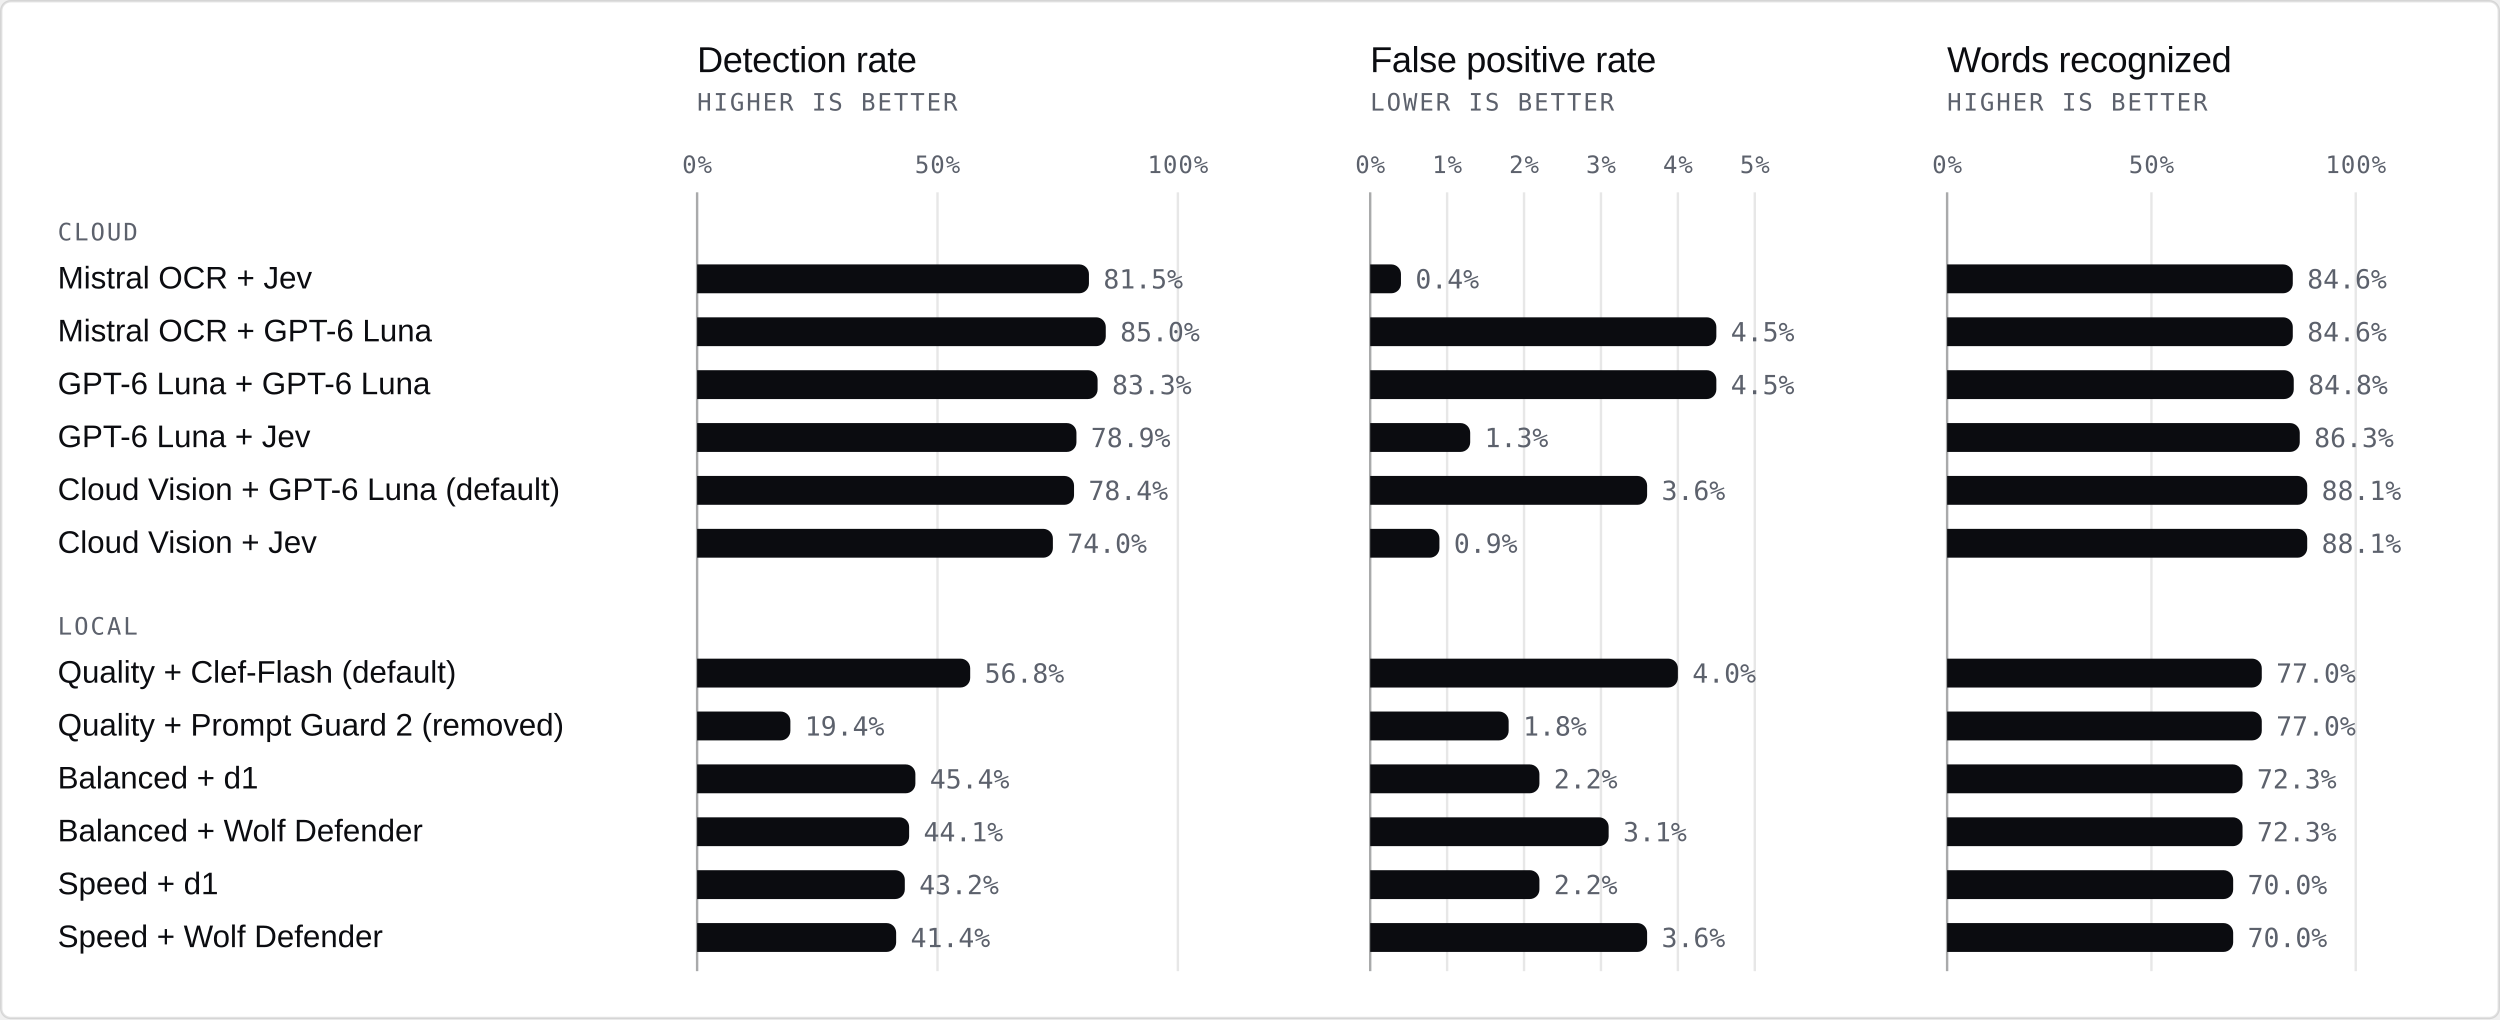
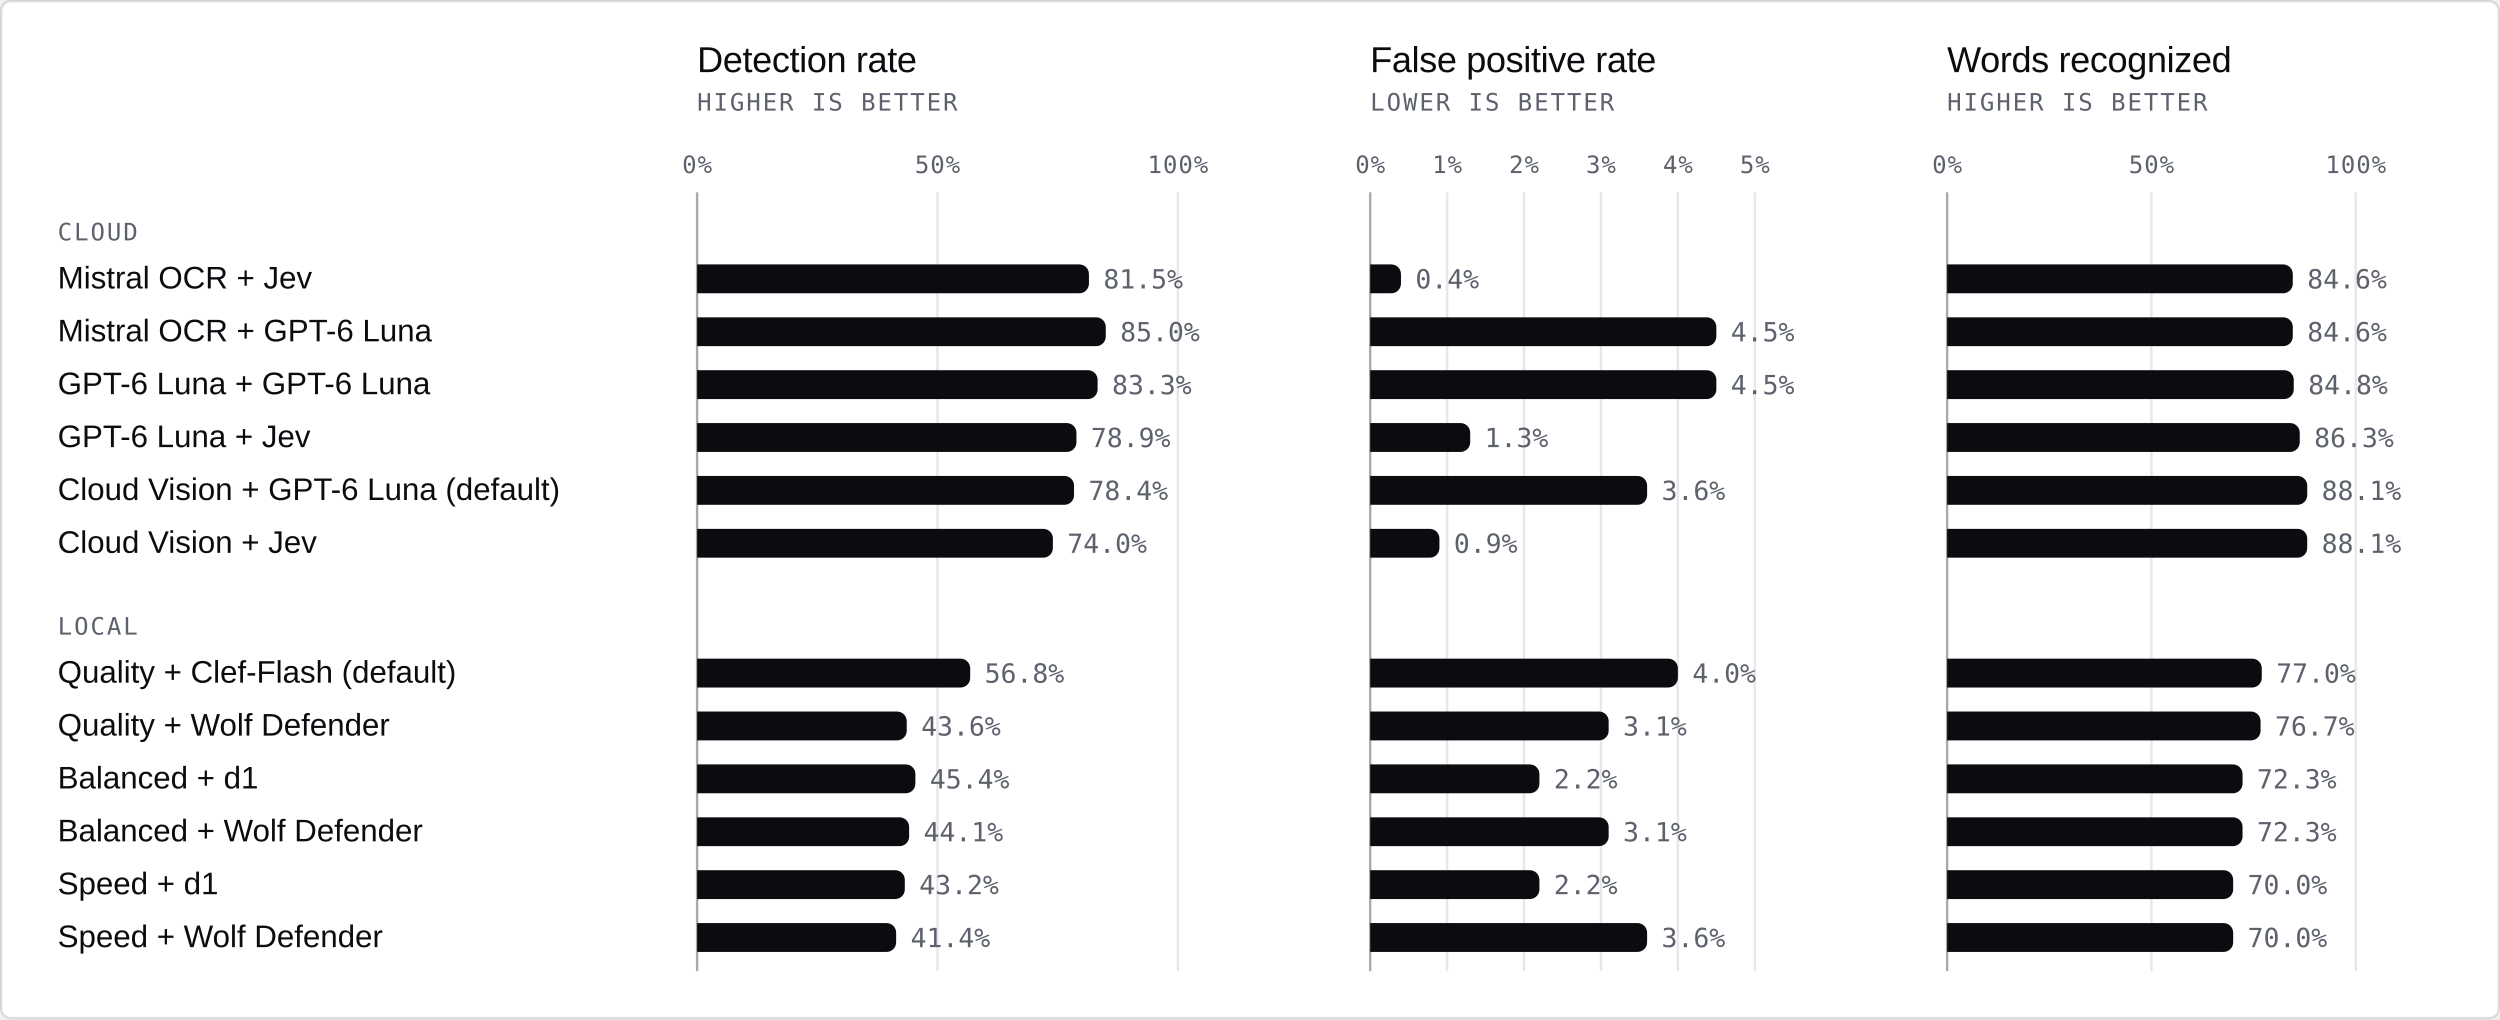
<svg xmlns="http://www.w3.org/2000/svg" viewBox="0 0 1040 424" role="img" aria-labelledby="title desc">
  <defs>
    <style>
      .bg { fill: #FFFFFF; stroke: rgba(11,12,16,.12); }
      .grid { stroke: rgba(11,12,16,.10); stroke-width: 1; }
      .base { stroke: rgba(11,12,16,.35); stroke-width: 1; }
      .bar { fill: #0B0C10; }
      .head { fill: #0B0C10; font: 500 15px "Geist", "Helvetica Neue", Arial, sans-serif; letter-spacing: -0.01em; }
      .label { fill: #0B0C10; font: 400 13px "Geist", "Helvetica Neue", Arial, sans-serif; }
      .value { fill: #5C616C; font: 500 11px "Geist Mono", ui-monospace, Menlo, Consolas, monospace; }
      .tick { fill: #5C616C; font: 500 10px "Geist Mono", ui-monospace, Menlo, Consolas, monospace; letter-spacing: .04em; }
      .group { fill: #5C616C; font: 500 10px "Geist Mono", ui-monospace, Menlo, Consolas, monospace; letter-spacing: .08em; }
      @media (prefers-color-scheme: dark) {
        .bg { fill: #121318; stroke: rgba(242,243,245,.12); }
        .grid { stroke: rgba(242,243,245,.10); }
        .base { stroke: rgba(242,243,245,.35); }
        .bar { fill: #F2F3F5; }
        .head, .label { fill: #F2F3F5; }
        .value, .tick, .group { fill: #A3A8B2; }
      }
    </style>
  </defs>
  <rect class="bg" x="0.5" y="0.5" width="1039" height="423" rx="4" />
  <text class="head" x="290" y="30">Detection rate</text>
  <text class="group" x="290" y="46">HIGHER IS BETTER</text>
  <line class="base" x1="290.0" y1="80" x2="290.0" y2="404" />
  <text class="tick" x="290.0" y="72" text-anchor="middle">0%</text>
  <line class="grid" x1="390.0" y1="80" x2="390.0" y2="404" />
  <text class="tick" x="390.0" y="72" text-anchor="middle">50%</text>
  <line class="grid" x1="490.0" y1="80" x2="490.0" y2="404" />
  <text class="tick" x="490.0" y="72" text-anchor="middle">100%</text>
  <text class="head" x="570" y="30">False positive rate</text>
  <text class="group" x="570" y="46">LOWER IS BETTER</text>
  <line class="base" x1="570.0" y1="80" x2="570.0" y2="404" />
  <text class="tick" x="570.0" y="72" text-anchor="middle">0%</text>
  <line class="grid" x1="602.0" y1="80" x2="602.0" y2="404" />
  <text class="tick" x="602.0" y="72" text-anchor="middle">1%</text>
  <line class="grid" x1="634.0" y1="80" x2="634.0" y2="404" />
  <text class="tick" x="634.0" y="72" text-anchor="middle">2%</text>
  <line class="grid" x1="666.0" y1="80" x2="666.0" y2="404" />
  <text class="tick" x="666.0" y="72" text-anchor="middle">3%</text>
  <line class="grid" x1="698.0" y1="80" x2="698.0" y2="404" />
  <text class="tick" x="698.0" y="72" text-anchor="middle">4%</text>
  <line class="grid" x1="730.0" y1="80" x2="730.0" y2="404" />
  <text class="tick" x="730.0" y="72" text-anchor="middle">5%</text>
  <text class="head" x="810" y="30">Words recognized</text>
  <text class="group" x="810" y="46">HIGHER IS BETTER</text>
  <line class="base" x1="810.0" y1="80" x2="810.0" y2="404" />
  <text class="tick" x="810.0" y="72" text-anchor="middle">0%</text>
  <line class="grid" x1="895.0" y1="80" x2="895.0" y2="404" />
  <text class="tick" x="895.0" y="72" text-anchor="middle">50%</text>
  <line class="grid" x1="980.0" y1="80" x2="980.0" y2="404" />
  <text class="tick" x="980.0" y="72" text-anchor="middle">100%</text>
  <text class="group" x="24" y="100">CLOUD</text>
  <text class="label" x="24" y="120">Mistral OCR + Jev</text>
  <path class="bar" d="M290 110h159.0a4 4 0 0 1 4 4v4a4 4 0 0 1 -4 4h-159.0z" />
  <text class="value" x="459.0" y="120">81.5%</text>
  <path class="bar" d="M570 110h8.8a4 4 0 0 1 4 4v4a4 4 0 0 1 -4 4h-8.8z" />
  <text class="value" x="588.8" y="120">0.4%</text>
  <path class="bar" d="M810 110h139.8a4 4 0 0 1 4 4v4a4 4 0 0 1 -4 4h-139.8z" />
  <text class="value" x="959.8" y="120">84.6%</text>
  <text class="label" x="24" y="142">Mistral OCR + GPT-6 Luna</text>
  <path class="bar" d="M290 132h166.0a4 4 0 0 1 4 4v4a4 4 0 0 1 -4 4h-166.0z" />
  <text class="value" x="466.0" y="142">85.0%</text>
  <path class="bar" d="M570 132h140.0a4 4 0 0 1 4 4v4a4 4 0 0 1 -4 4h-140.0z" />
  <text class="value" x="720.0" y="142">4.5%</text>
  <path class="bar" d="M810 132h139.8a4 4 0 0 1 4 4v4a4 4 0 0 1 -4 4h-139.8z" />
  <text class="value" x="959.8" y="142">84.6%</text>
  <text class="label" x="24" y="164">GPT-6 Luna + GPT-6 Luna</text>
  <path class="bar" d="M290 154h162.6a4 4 0 0 1 4 4v4a4 4 0 0 1 -4 4h-162.6z" />
  <text class="value" x="462.6" y="164">83.3%</text>
  <path class="bar" d="M570 154h140.0a4 4 0 0 1 4 4v4a4 4 0 0 1 -4 4h-140.0z" />
  <text class="value" x="720.0" y="164">4.5%</text>
  <path class="bar" d="M810 154h140.2a4 4 0 0 1 4 4v4a4 4 0 0 1 -4 4h-140.2z" />
  <text class="value" x="960.2" y="164">84.8%</text>
  <text class="label" x="24" y="186">GPT-6 Luna + Jev</text>
  <path class="bar" d="M290 176h153.8a4 4 0 0 1 4 4v4a4 4 0 0 1 -4 4h-153.8z" />
  <text class="value" x="453.8" y="186">78.9%</text>
  <path class="bar" d="M570 176h37.6a4 4 0 0 1 4 4v4a4 4 0 0 1 -4 4h-37.6z" />
  <text class="value" x="617.6" y="186">1.3%</text>
  <path class="bar" d="M810 176h142.7a4 4 0 0 1 4 4v4a4 4 0 0 1 -4 4h-142.7z" />
  <text class="value" x="962.7" y="186">86.3%</text>
  <text class="label" x="24" y="208">Cloud Vision + GPT-6 Luna (default)</text>
  <path class="bar" d="M290 198h152.8a4 4 0 0 1 4 4v4a4 4 0 0 1 -4 4h-152.8z" />
  <text class="value" x="452.8" y="208">78.4%</text>
  <path class="bar" d="M570 198h111.2a4 4 0 0 1 4 4v4a4 4 0 0 1 -4 4h-111.2z" />
  <text class="value" x="691.2" y="208">3.6%</text>
  <path class="bar" d="M810 198h145.8a4 4 0 0 1 4 4v4a4 4 0 0 1 -4 4h-145.8z" />
  <text class="value" x="965.8" y="208">88.1%</text>
  <text class="label" x="24" y="230">Cloud Vision + Jev</text>
  <path class="bar" d="M290 220h144.0a4 4 0 0 1 4 4v4a4 4 0 0 1 -4 4h-144.0z" />
  <text class="value" x="444.0" y="230">74.0%</text>
  <path class="bar" d="M570 220h24.8a4 4 0 0 1 4 4v4a4 4 0 0 1 -4 4h-24.8z" />
  <text class="value" x="604.8" y="230">0.9%</text>
  <path class="bar" d="M810 220h145.8a4 4 0 0 1 4 4v4a4 4 0 0 1 -4 4h-145.8z" />
  <text class="value" x="965.8" y="230">88.1%</text>
  <text class="group" x="24" y="264">LOCAL</text>
  <text class="label" x="24" y="284">Quality + Clef-Flash (default)</text>
  <path class="bar" d="M290 274h109.6a4 4 0 0 1 4 4v4a4 4 0 0 1 -4 4h-109.6z" />
  <text class="value" x="409.6" y="284">56.8%</text>
  <path class="bar" d="M570 274h124.0a4 4 0 0 1 4 4v4a4 4 0 0 1 -4 4h-124.0z" />
  <text class="value" x="704.0" y="284">4.0%</text>
  <path class="bar" d="M810 274h126.9a4 4 0 0 1 4 4v4a4 4 0 0 1 -4 4h-126.9z" />
  <text class="value" x="946.9" y="284">77.0%</text>
-   <text class="label" x="24" y="306">Quality + Prompt Guard 2 (removed)</text>
-   <path class="bar" d="M290 296h34.8a4 4 0 0 1 4 4v4a4 4 0 0 1 -4 4h-34.8z" />
-   <text class="value" x="334.8" y="306">19.4%</text>
-   <path class="bar" d="M570 296h53.6a4 4 0 0 1 4 4v4a4 4 0 0 1 -4 4h-53.6z" />
-   <text class="value" x="633.6" y="306">1.8%</text>
-   <path class="bar" d="M810 296h126.9a4 4 0 0 1 4 4v4a4 4 0 0 1 -4 4h-126.9z" />
-   <text class="value" x="946.9" y="306">77.0%</text>
+   <text class="label" x="24" y="306">Quality + Wolf Defender</text>
+   <path class="bar" d="M290 296h83.2a4 4 0 0 1 4 4v4a4 4 0 0 1 -4 4h-83.2z" />
+   <text class="value" x="383.2" y="306">43.6%</text>
+   <path class="bar" d="M570 296h95.2a4 4 0 0 1 4 4v4a4 4 0 0 1 -4 4h-95.2z" />
+   <text class="value" x="675.2" y="306">3.1%</text>
+   <path class="bar" d="M810 296h126.4a4 4 0 0 1 4 4v4a4 4 0 0 1 -4 4h-126.4z" />
+   <text class="value" x="946.4" y="306">76.7%</text>
  <text class="label" x="24" y="328">Balanced + d1</text>
  <path class="bar" d="M290 318h86.8a4 4 0 0 1 4 4v4a4 4 0 0 1 -4 4h-86.8z" />
  <text class="value" x="386.8" y="328">45.4%</text>
  <path class="bar" d="M570 318h66.4a4 4 0 0 1 4 4v4a4 4 0 0 1 -4 4h-66.4z" />
  <text class="value" x="646.4" y="328">2.2%</text>
  <path class="bar" d="M810 318h118.9a4 4 0 0 1 4 4v4a4 4 0 0 1 -4 4h-118.9z" />
  <text class="value" x="938.9" y="328">72.3%</text>
  <text class="label" x="24" y="350">Balanced + Wolf Defender</text>
  <path class="bar" d="M290 340h84.2a4 4 0 0 1 4 4v4a4 4 0 0 1 -4 4h-84.2z" />
  <text class="value" x="384.2" y="350">44.1%</text>
  <path class="bar" d="M570 340h95.2a4 4 0 0 1 4 4v4a4 4 0 0 1 -4 4h-95.2z" />
  <text class="value" x="675.2" y="350">3.1%</text>
  <path class="bar" d="M810 340h118.9a4 4 0 0 1 4 4v4a4 4 0 0 1 -4 4h-118.9z" />
  <text class="value" x="938.9" y="350">72.3%</text>
  <text class="label" x="24" y="372">Speed + d1</text>
  <path class="bar" d="M290 362h82.4a4 4 0 0 1 4 4v4a4 4 0 0 1 -4 4h-82.4z" />
  <text class="value" x="382.4" y="372">43.2%</text>
  <path class="bar" d="M570 362h66.4a4 4 0 0 1 4 4v4a4 4 0 0 1 -4 4h-66.4z" />
  <text class="value" x="646.4" y="372">2.2%</text>
  <path class="bar" d="M810 362h115.0a4 4 0 0 1 4 4v4a4 4 0 0 1 -4 4h-115.0z" />
  <text class="value" x="935.0" y="372">70.0%</text>
  <text class="label" x="24" y="394">Speed + Wolf Defender</text>
  <path class="bar" d="M290 384h78.8a4 4 0 0 1 4 4v4a4 4 0 0 1 -4 4h-78.8z" />
  <text class="value" x="378.8" y="394">41.4%</text>
  <path class="bar" d="M570 384h111.2a4 4 0 0 1 4 4v4a4 4 0 0 1 -4 4h-111.2z" />
  <text class="value" x="691.2" y="394">3.6%</text>
  <path class="bar" d="M810 384h115.0a4 4 0 0 1 4 4v4a4 4 0 0 1 -4 4h-115.0z" />
  <text class="value" x="935.0" y="394">70.0%</text>
</svg>
